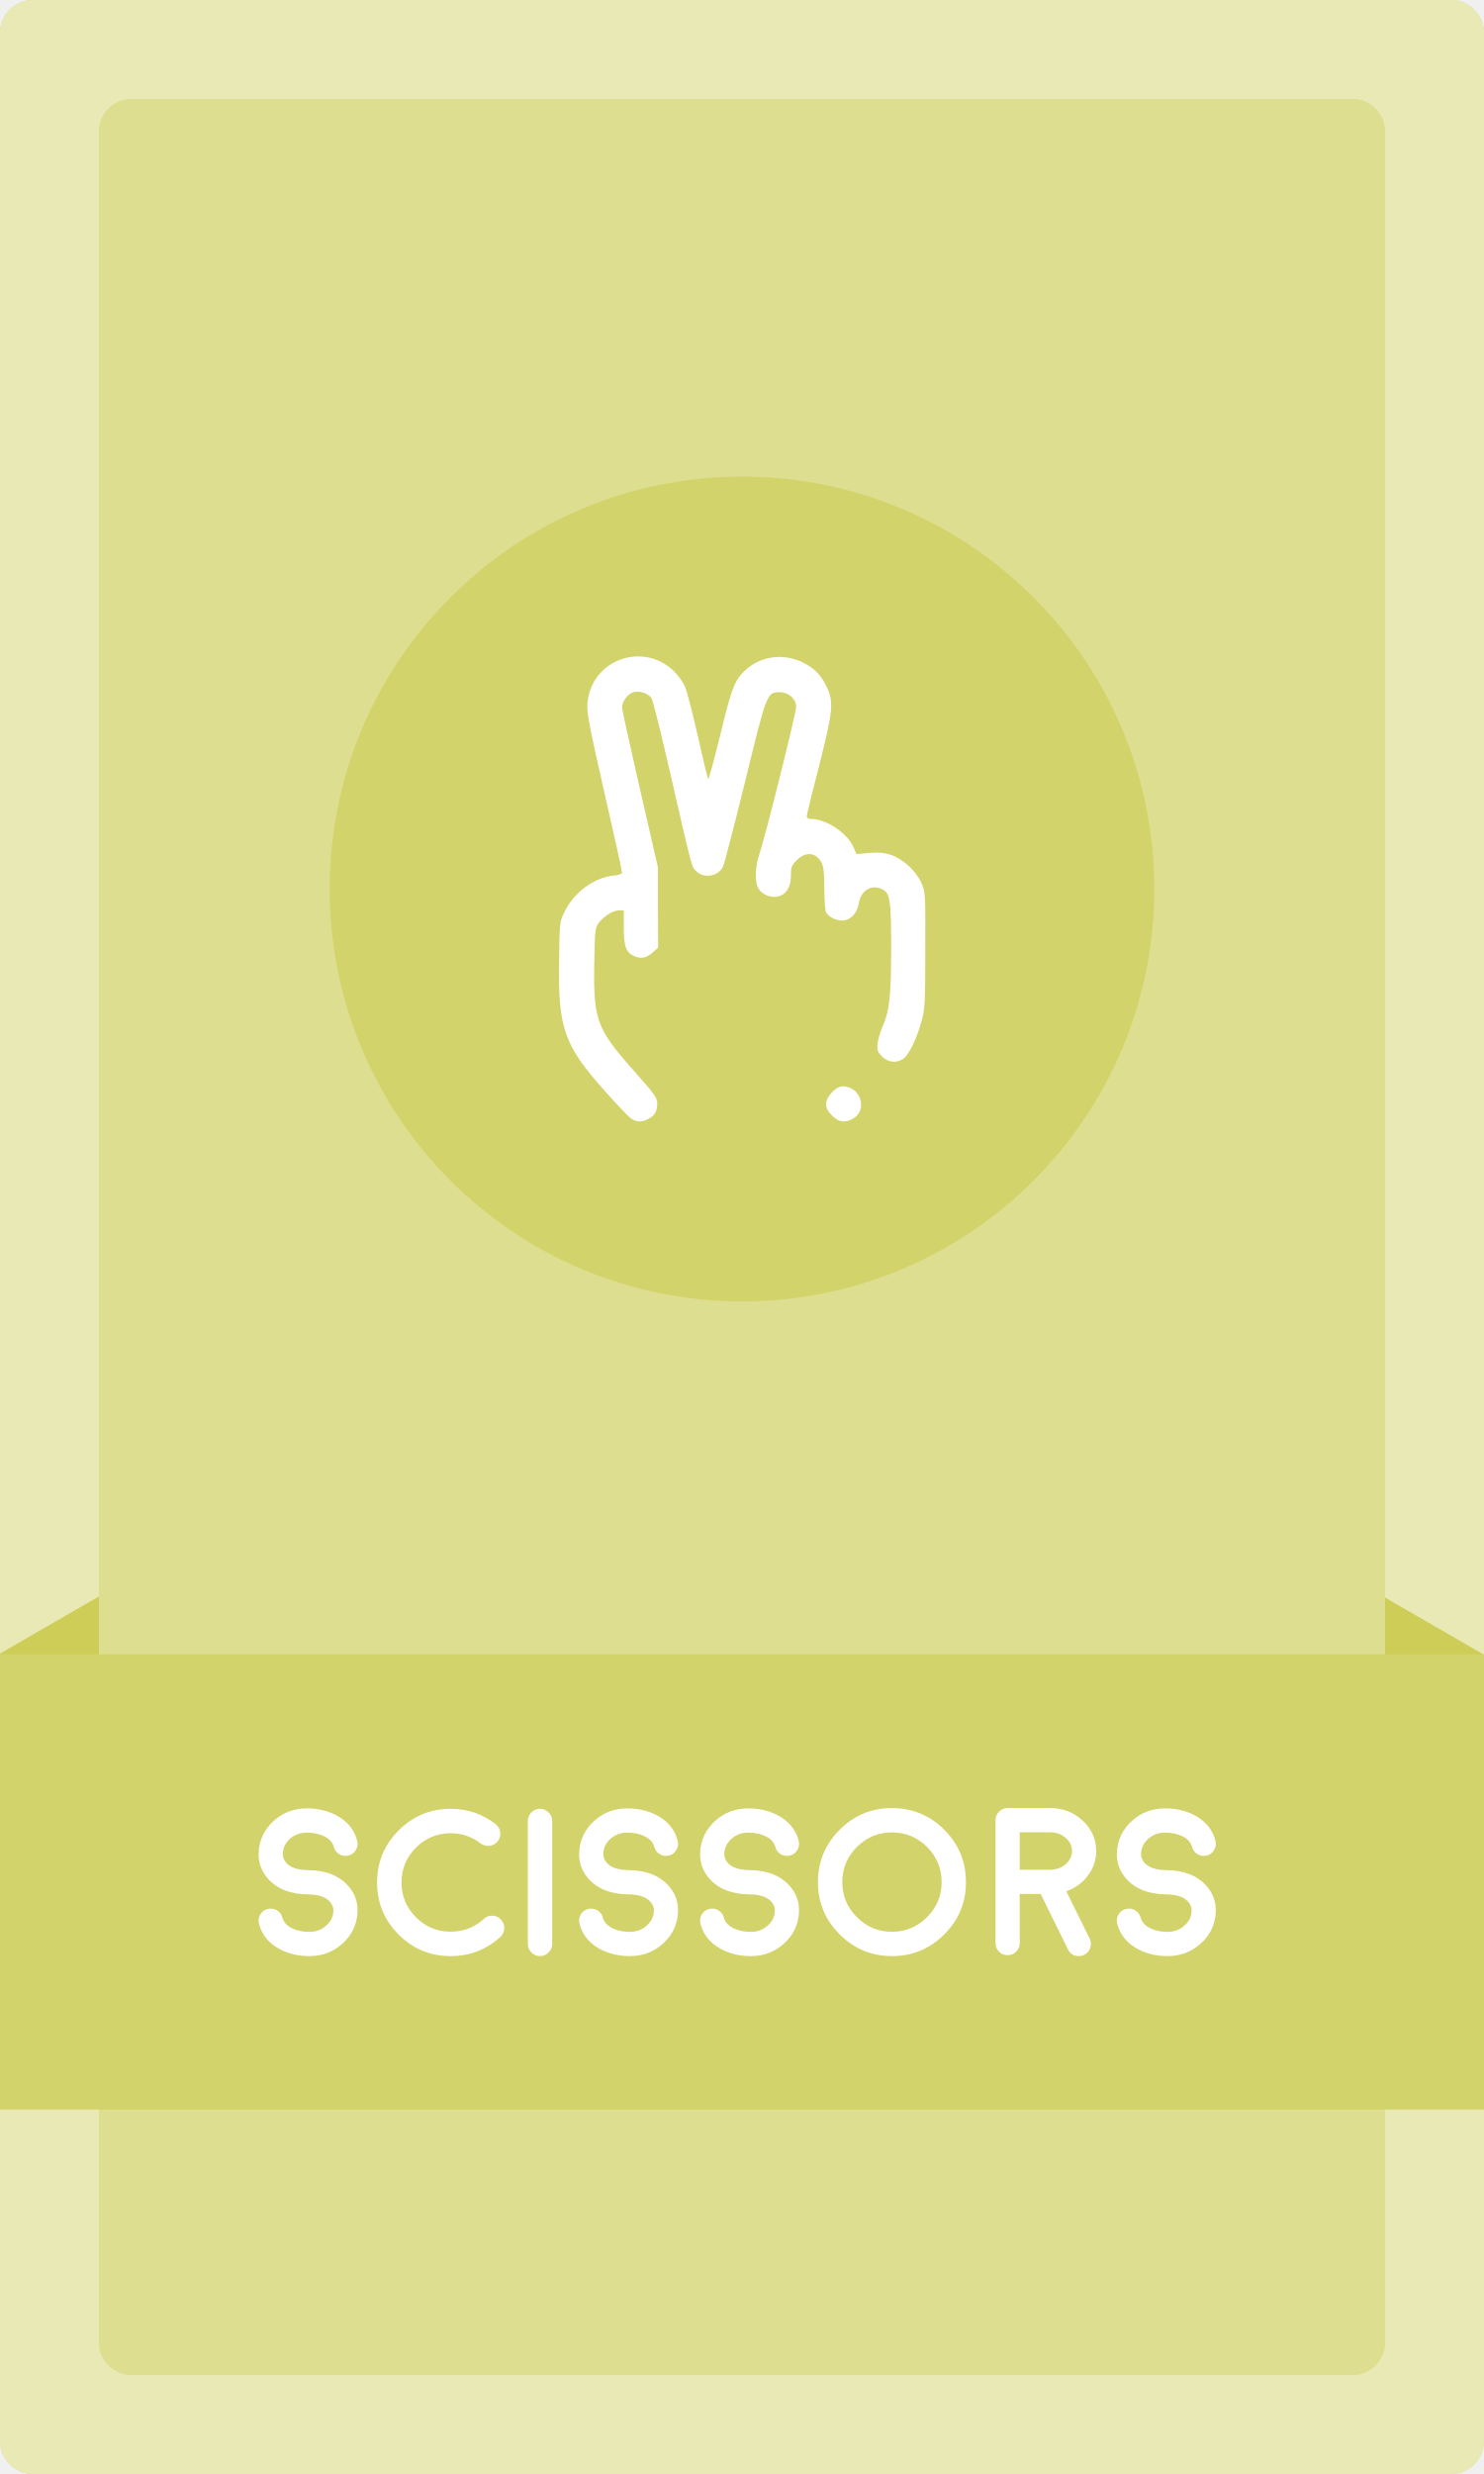
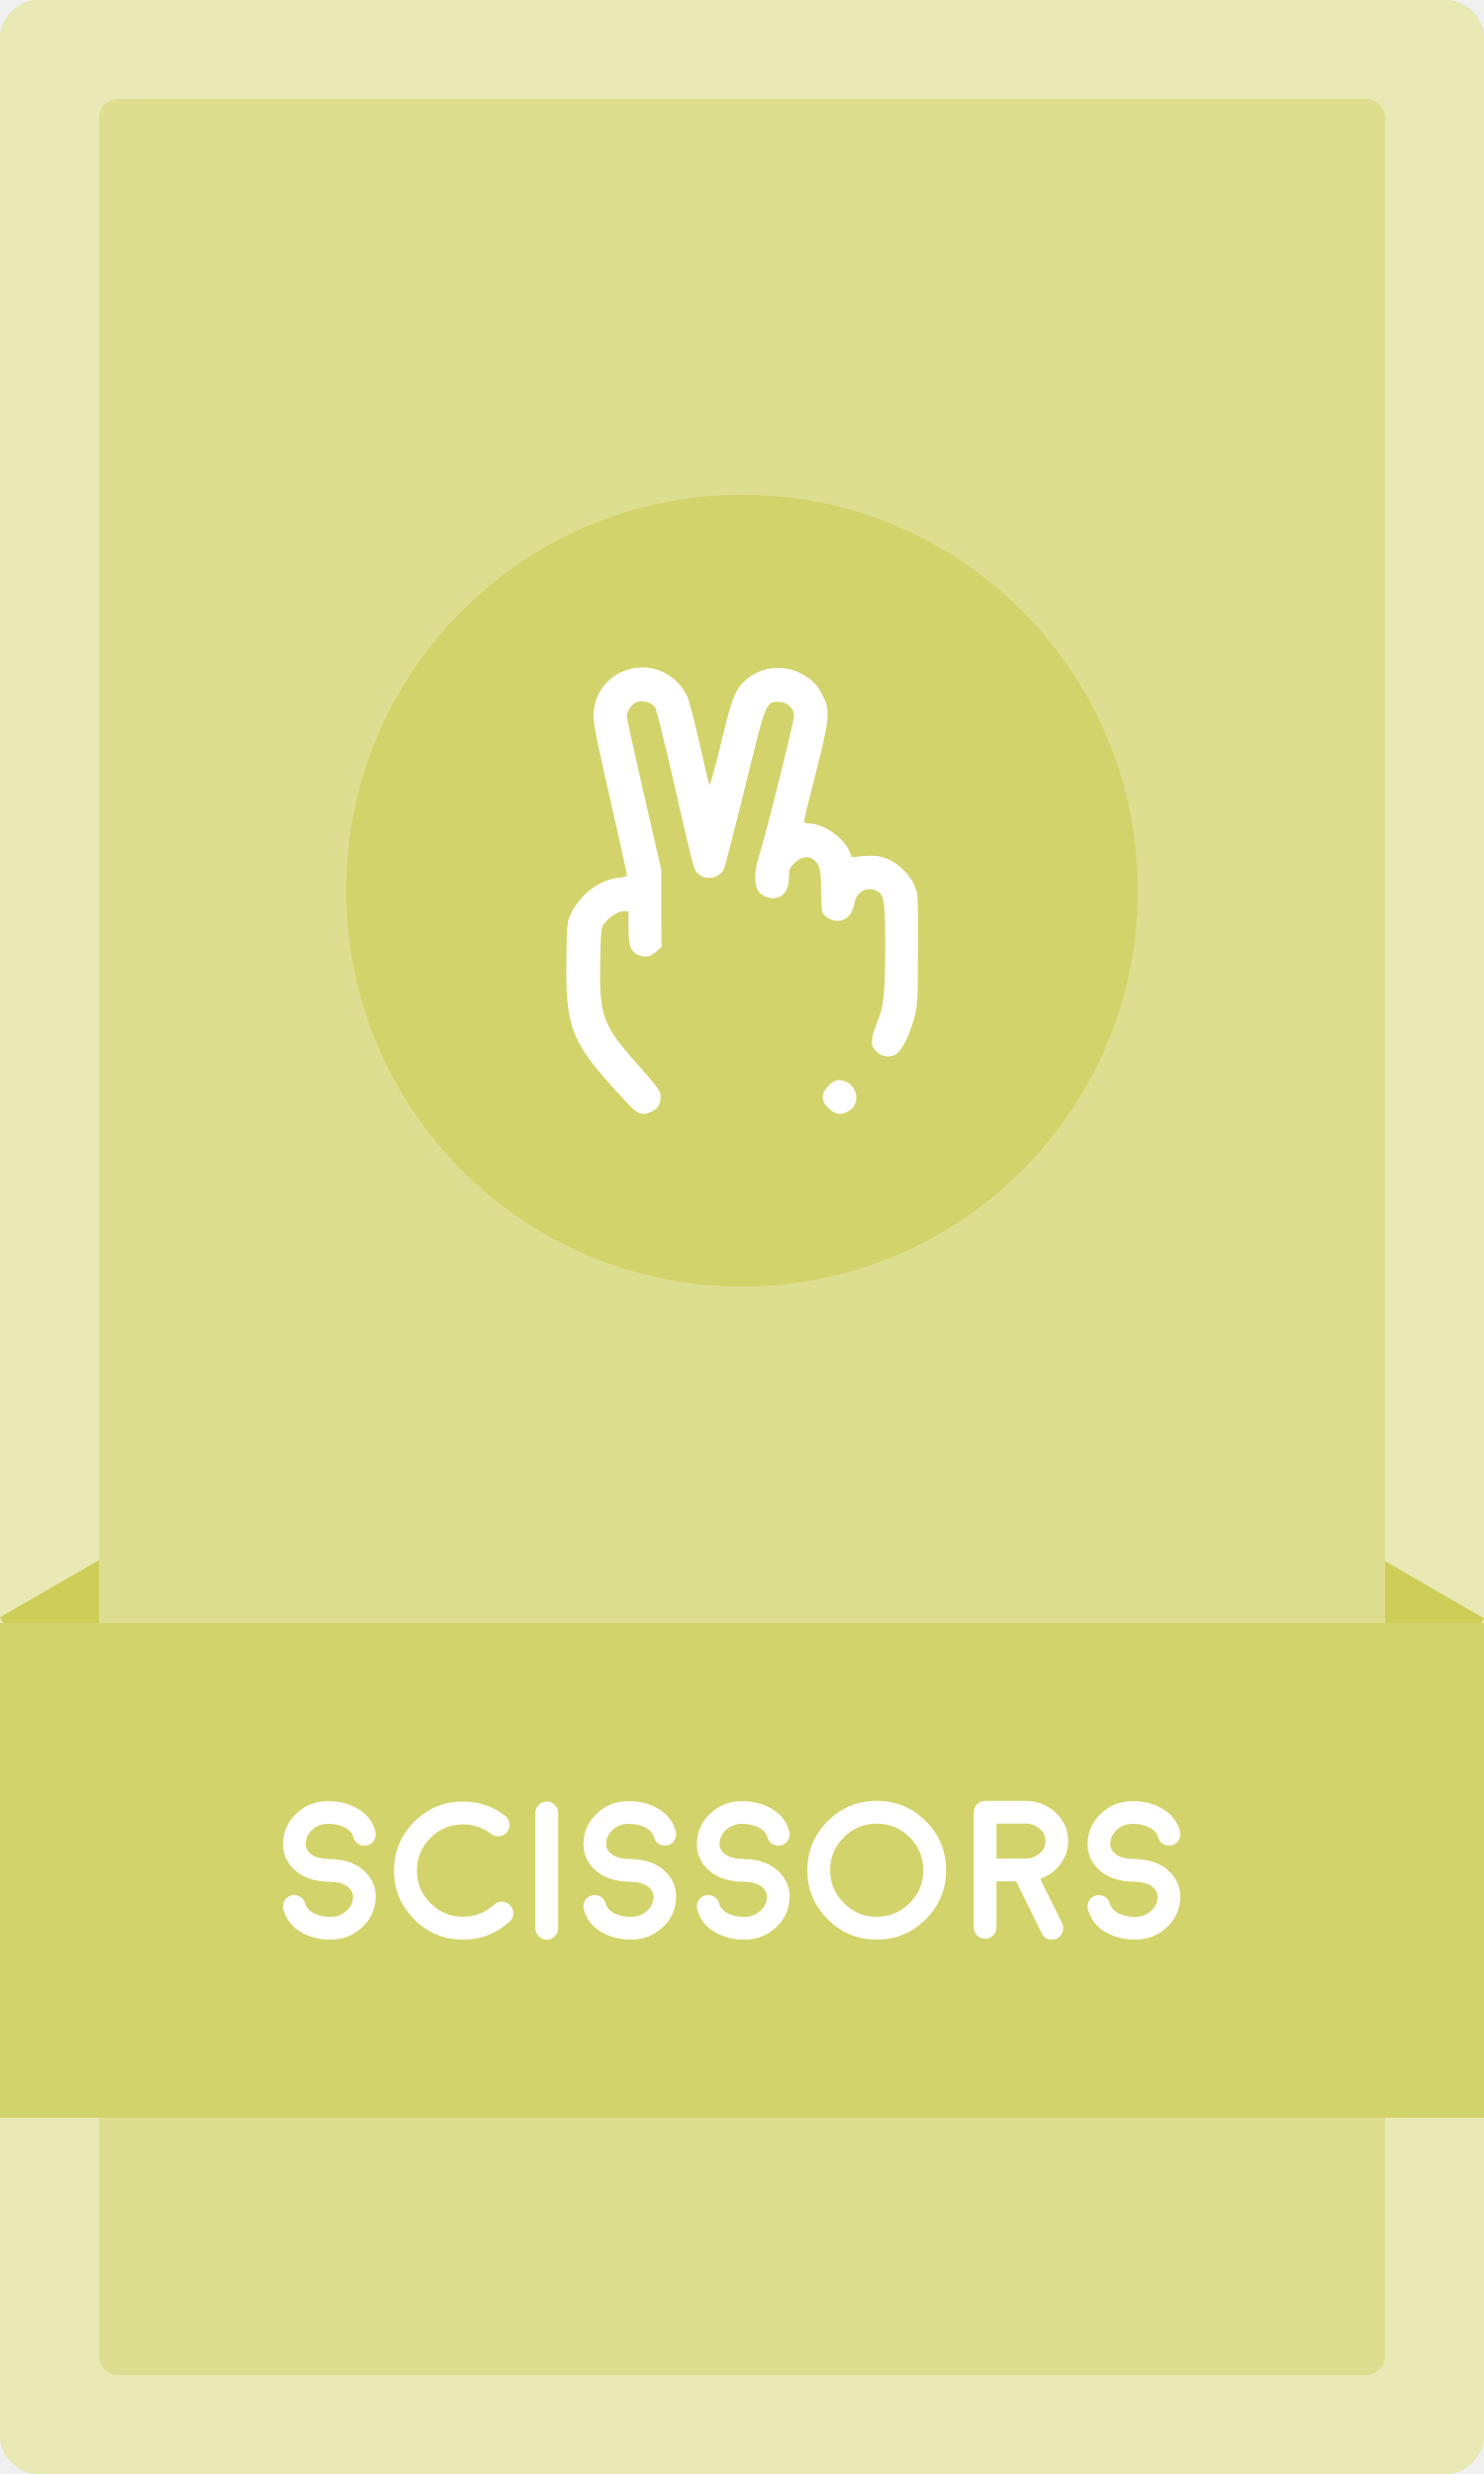
- <svg xmlns="http://www.w3.org/2000/svg" width="900" height="1500" viewBox="0 0 900 1500" fill="none">
-   <rect width="900" height="1500" rx="20" fill="#C8C846" />
-   <rect width="900" height="1500" rx="20" fill="white" fill-opacity="0.6" />
-   <rect width="85.169" height="90.438" transform="translate(779 1031.76) rotate(-60)" fill="#C8C846" />
-   <rect width="85.169" height="90.438" transform="translate(779 1031.76) rotate(-60)" fill="white" fill-opacity="0.1" />
-   <rect width="85.169" height="90.438" transform="translate(0 1002.58) rotate(-30)" fill="#C8C846" />
-   <rect width="85.169" height="90.438" transform="translate(0 1002.58) rotate(-30)" fill="white" fill-opacity="0.1" />
-   <rect x="60" y="60" width="780" height="1380" rx="20" fill="#C8C846" />
-   <rect x="60" y="60" width="780" height="1380" rx="20" fill="white" fill-opacity="0.4" />
-   <circle cx="450" cy="539" r="250" fill="#C8C846" />
-   <circle cx="450" cy="539" r="250" fill="white" fill-opacity="0.2" />
-   <path d="M381.733 677.325C380.026 675.832 373.626 669.112 367.546 662.285C342.053 633.912 338.426 623.672 339.066 582.712C339.386 559.139 339.386 558.819 342.373 552.845C348.239 540.899 360.293 532.045 372.133 530.872C375.546 530.552 377.253 529.912 377.253 528.952C377.253 528.099 372.453 506.232 366.479 480.205C357.413 440.525 355.813 431.992 356.239 426.659C358.266 400.099 389.839 388.472 408.933 407.139C411.386 409.592 414.373 413.752 415.439 416.419C416.613 419.085 420.133 432.632 423.226 446.392C426.319 460.152 429.093 471.779 429.519 472.312C429.839 472.739 433.146 460.579 436.879 445.432C444.026 415.672 445.839 411.405 453.626 405.005C462.693 397.539 476.026 396.152 486.906 401.699C494.266 405.325 497.999 409.272 501.626 417.059C505.679 425.699 505.146 431.352 496.719 464.419C492.559 480.419 489.253 494.179 489.253 495.032C489.253 495.885 490.319 496.525 491.706 496.525C500.986 496.525 513.573 504.845 517.519 513.485L519.439 517.859L527.119 517.112C532.879 516.685 536.186 517.005 540.239 518.285C547.493 520.739 555.493 527.992 558.693 535.139C561.253 540.792 561.253 541.112 561.146 575.992C561.146 608.632 560.933 611.832 558.799 619.405C556.026 629.645 551.439 639.032 548.133 641.699C544.079 644.792 538.746 644.365 534.906 640.525C532.133 637.645 531.813 636.685 532.239 632.739C532.453 630.285 533.946 625.272 535.546 621.752C539.493 612.365 540.453 603.832 540.453 574.072C540.453 546.019 539.813 541.752 535.333 539.299C528.933 535.885 522.106 539.725 520.933 547.299C519.973 553.059 516.666 557.112 512.293 557.965C508.239 558.712 502.799 556.365 500.986 553.165C500.453 551.992 499.919 545.485 499.919 538.659C499.919 529.699 499.493 525.432 498.319 523.192C495.013 516.792 488.719 516.045 483.279 521.485C479.973 524.792 479.653 525.752 479.653 531.085C479.653 538.765 475.919 543.565 469.839 543.779C465.359 543.885 460.773 541.219 459.386 537.485C457.679 533.112 458.213 524.579 460.453 518.072C463.653 509.219 482.853 432.312 482.853 428.579C482.853 423.779 478.373 419.725 473.039 419.725C465.146 419.725 465.146 419.512 451.919 473.699C445.306 500.579 439.226 523.939 438.479 525.539C435.493 531.299 427.173 532.792 422.479 528.419C419.386 525.432 420.239 528.739 407.119 471.565C401.253 445.752 395.813 423.992 395.066 423.139C392.613 420.045 387.386 418.552 383.759 419.832C380.346 421.005 377.253 425.485 377.253 429.112C377.253 430.285 382.159 452.472 388.133 478.499L399.013 525.859V550.179L399.119 574.605L395.599 577.699C391.759 581.112 388.239 581.539 383.759 579.299C379.493 577.059 378.319 573.325 378.319 562.125V551.992H375.226C371.706 551.992 366.159 555.512 362.959 559.779C360.933 562.552 360.719 564.472 360.399 584.632C359.866 618.339 361.893 623.779 384.079 648.845C396.879 663.245 398.586 665.592 398.586 668.899C398.586 673.805 397.093 676.365 393.253 678.392C388.773 680.739 385.359 680.419 381.733 677.325Z" fill="white" />
-   <path d="M504.613 676.365C502.053 673.805 500.986 671.778 500.986 669.325C500.986 664.952 506.96 658.658 511.013 658.658C522.213 658.658 526.586 673.485 516.88 678.498C512.08 680.952 508.56 680.312 504.613 676.365Z" fill="white" />
-   <rect width="900" height="276" transform="translate(0 1003)" fill="#C8C846" />
-   <rect width="900" height="276" transform="translate(0 1003)" fill="white" fill-opacity="0.2" />
-   <path d="M210.562 1142.75C215.021 1147.46 217.104 1152.98 216.812 1159.31C216.479 1166.77 213.5 1173.08 207.875 1178.25C202.208 1183.42 195.458 1186 187.625 1186C180.833 1186 174.75 1184.54 169.375 1181.62C162.917 1178.12 158.812 1173.04 157.062 1166.38C156.562 1164.42 156.812 1162.56 157.812 1160.81C158.854 1159.06 160.354 1157.94 162.312 1157.44C164.271 1156.94 166.125 1157.19 167.875 1158.19C169.625 1159.23 170.75 1160.73 171.25 1162.69C172 1165.48 174.042 1167.67 177.375 1169.25C180.375 1170.62 183.792 1171.31 187.625 1171.31C191.542 1171.31 194.896 1170.08 197.688 1167.62C200.521 1165.21 202.021 1162.21 202.188 1158.62C202.271 1156.46 201.5 1154.52 199.875 1152.81C197.292 1150.06 192.958 1148.65 186.875 1148.56H186.812C186.646 1148.56 186.604 1148.56 186.688 1148.56C186.646 1148.56 186.604 1148.56 186.562 1148.56C176.354 1148.4 168.542 1145.46 163.125 1139.75C158.667 1135 156.583 1129.48 156.875 1123.19C157.208 1115.69 160.188 1109.35 165.812 1104.19C171.438 1099.02 178.188 1096.44 186.062 1096.44C192.854 1096.44 198.938 1097.9 204.312 1100.81C210.771 1104.31 214.875 1109.4 216.625 1116.06C217.125 1118.02 216.854 1119.88 215.812 1121.62C214.812 1123.38 213.333 1124.5 211.375 1125C209.417 1125.5 207.562 1125.25 205.812 1124.25C204.062 1123.21 202.938 1121.71 202.438 1119.75C201.688 1116.96 199.625 1114.77 196.25 1113.19C193.292 1111.81 189.896 1111.12 186.062 1111.12C182.146 1111.12 178.771 1112.35 175.938 1114.81C173.146 1117.27 171.667 1120.27 171.5 1123.81C171.417 1125.98 172.188 1127.94 173.812 1129.69C176.396 1132.4 180.729 1133.79 186.812 1133.88H187.125C197.333 1134.04 205.146 1137 210.562 1142.75ZM303.438 1174.38C294.896 1182.12 284.854 1186 273.312 1186C261.021 1186 250.5 1181.65 241.75 1172.94C233.042 1164.19 228.688 1153.67 228.688 1141.38C228.688 1129.04 233.042 1118.52 241.75 1109.81C250.5 1101.06 261.021 1096.69 273.312 1096.69C283.438 1096.69 292.521 1099.77 300.562 1105.94C302.146 1107.19 303.083 1108.81 303.375 1110.81C303.625 1112.85 303.125 1114.69 301.875 1116.31C300.625 1117.94 299 1118.88 297 1119.12C294.958 1119.38 293.125 1118.9 291.5 1117.69C286.167 1113.56 280.104 1111.5 273.312 1111.5C265.104 1111.5 258.083 1114.42 252.25 1120.25C246.417 1126.08 243.5 1133.12 243.5 1141.38C243.5 1149.58 246.417 1156.6 252.25 1162.44C258.083 1168.27 265.104 1171.19 273.312 1171.19C281.062 1171.19 287.771 1168.6 293.438 1163.44C294.938 1162.06 296.708 1161.42 298.75 1161.5C300.792 1161.58 302.5 1162.4 303.875 1163.94C305.25 1165.44 305.896 1167.21 305.812 1169.25C305.729 1171.29 304.938 1173 303.438 1174.38ZM332.688 1183.81C331.271 1185.27 329.542 1186 327.5 1186C325.458 1186 323.729 1185.27 322.312 1183.81C320.854 1182.4 320.125 1180.67 320.125 1178.62V1104.06C320.125 1102.02 320.854 1100.29 322.312 1098.88C323.729 1097.42 325.458 1096.69 327.5 1096.69C329.542 1096.69 331.271 1097.42 332.688 1098.88C334.146 1100.29 334.875 1102.02 334.875 1104.06V1178.62C334.875 1180.67 334.146 1182.4 332.688 1183.81ZM404.938 1142.75C409.396 1147.46 411.479 1152.98 411.188 1159.31C410.854 1166.77 407.875 1173.08 402.25 1178.25C396.583 1183.42 389.833 1186 382 1186C375.208 1186 369.125 1184.54 363.75 1181.62C357.292 1178.12 353.188 1173.04 351.438 1166.38C350.938 1164.42 351.188 1162.56 352.188 1160.81C353.229 1159.06 354.729 1157.94 356.688 1157.44C358.646 1156.94 360.5 1157.19 362.25 1158.19C364 1159.23 365.125 1160.73 365.625 1162.69C366.375 1165.48 368.417 1167.67 371.75 1169.25C374.75 1170.62 378.167 1171.31 382 1171.31C385.917 1171.31 389.271 1170.08 392.062 1167.62C394.896 1165.21 396.396 1162.21 396.562 1158.62C396.646 1156.46 395.875 1154.52 394.25 1152.81C391.667 1150.06 387.333 1148.65 381.25 1148.56H381.188C381.021 1148.56 380.979 1148.56 381.062 1148.56C381.021 1148.56 380.979 1148.56 380.938 1148.56C370.729 1148.4 362.917 1145.46 357.5 1139.75C353.042 1135 350.958 1129.48 351.25 1123.19C351.583 1115.69 354.562 1109.35 360.188 1104.19C365.812 1099.02 372.562 1096.44 380.438 1096.44C387.229 1096.44 393.312 1097.9 398.688 1100.81C405.146 1104.31 409.25 1109.4 411 1116.06C411.5 1118.02 411.229 1119.88 410.188 1121.62C409.188 1123.38 407.708 1124.5 405.75 1125C403.792 1125.5 401.938 1125.25 400.188 1124.25C398.438 1123.21 397.312 1121.71 396.812 1119.75C396.062 1116.96 394 1114.77 390.625 1113.19C387.667 1111.81 384.271 1111.12 380.438 1111.12C376.521 1111.12 373.146 1112.35 370.312 1114.81C367.521 1117.27 366.042 1120.27 365.875 1123.81C365.792 1125.98 366.562 1127.94 368.188 1129.69C370.771 1132.4 375.104 1133.79 381.188 1133.88H381.5C391.708 1134.04 399.521 1137 404.938 1142.75ZM478.312 1142.75C482.771 1147.46 484.854 1152.98 484.562 1159.31C484.229 1166.77 481.25 1173.08 475.625 1178.25C469.958 1183.42 463.208 1186 455.375 1186C448.583 1186 442.5 1184.54 437.125 1181.62C430.667 1178.12 426.562 1173.04 424.812 1166.38C424.312 1164.42 424.562 1162.56 425.562 1160.81C426.604 1159.06 428.104 1157.94 430.062 1157.44C432.021 1156.94 433.875 1157.19 435.625 1158.19C437.375 1159.23 438.5 1160.73 439 1162.69C439.75 1165.48 441.792 1167.67 445.125 1169.25C448.125 1170.62 451.542 1171.31 455.375 1171.31C459.292 1171.31 462.646 1170.08 465.438 1167.62C468.271 1165.21 469.771 1162.21 469.938 1158.62C470.021 1156.46 469.25 1154.52 467.625 1152.81C465.042 1150.06 460.708 1148.65 454.625 1148.56H454.562C454.396 1148.56 454.354 1148.56 454.438 1148.56C454.396 1148.56 454.354 1148.56 454.312 1148.56C444.104 1148.4 436.292 1145.46 430.875 1139.75C426.417 1135 424.333 1129.48 424.625 1123.19C424.958 1115.69 427.938 1109.35 433.562 1104.19C439.188 1099.02 445.938 1096.44 453.812 1096.44C460.604 1096.44 466.688 1097.9 472.062 1100.81C478.521 1104.31 482.625 1109.4 484.375 1116.06C484.875 1118.02 484.604 1119.88 483.562 1121.62C482.562 1123.38 481.083 1124.5 479.125 1125C477.167 1125.5 475.312 1125.25 473.562 1124.25C471.812 1123.21 470.688 1121.71 470.188 1119.75C469.438 1116.96 467.375 1114.77 464 1113.19C461.042 1111.81 457.646 1111.12 453.812 1111.12C449.896 1111.12 446.521 1112.35 443.688 1114.81C440.896 1117.27 439.417 1120.27 439.25 1123.81C439.167 1125.98 439.938 1127.94 441.562 1129.69C444.146 1132.4 448.479 1133.79 454.562 1133.88H454.875C465.083 1134.04 472.896 1137 478.312 1142.75ZM562.25 1119.81C556.333 1113.94 549.229 1111 540.938 1111C532.646 1111 525.562 1113.94 519.688 1119.81C513.771 1125.73 510.812 1132.83 510.812 1141.12C510.812 1149.42 513.771 1156.5 519.688 1162.38C525.562 1168.29 532.646 1171.25 540.938 1171.25C549.229 1171.25 556.333 1168.29 562.25 1162.38C568.125 1156.5 571.062 1149.42 571.062 1141.12C571.062 1132.83 568.125 1125.73 562.25 1119.81ZM572.688 1172.81C563.896 1181.6 553.312 1186 540.938 1186C528.562 1186 518 1181.6 509.25 1172.81C500.458 1164.06 496.062 1153.5 496.062 1141.12C496.062 1128.75 500.458 1118.17 509.25 1109.38C518 1100.62 528.562 1096.25 540.938 1096.25C553.312 1096.25 563.896 1100.62 572.688 1109.38C581.438 1118.17 585.812 1128.75 585.812 1141.12C585.812 1153.5 581.438 1164.06 572.688 1172.81ZM618.438 1133.62H637.438C640.938 1133.5 643.938 1132.35 646.438 1130.19C648.896 1127.98 650.125 1125.35 650.125 1122.31C650.125 1119.15 648.833 1116.46 646.25 1114.25C643.667 1112.04 640.562 1110.94 636.938 1110.94H618.438V1133.62ZM656.625 1103.88C662.083 1108.96 664.812 1115.1 664.812 1122.31C664.812 1127.81 663.104 1132.79 659.688 1137.25C656.396 1141.67 652.062 1144.81 646.688 1146.69L660.875 1175.44C661.75 1177.23 661.854 1179.08 661.188 1181C660.562 1182.92 659.333 1184.33 657.5 1185.25C656.458 1185.75 655.375 1186 654.25 1186C651.208 1186 649.021 1184.62 647.688 1181.88L631.125 1148.31H618.438V1178.12C618.438 1180.12 617.708 1181.85 616.25 1183.31C614.833 1184.73 613.104 1185.44 611.062 1185.44C609.062 1185.44 607.333 1184.73 605.875 1183.31C604.458 1181.85 603.75 1180.12 603.75 1178.12V1103.62C603.75 1101.58 604.458 1099.85 605.875 1098.44C607.333 1096.98 609.062 1096.25 611.062 1096.25H636.938C644.646 1096.25 651.208 1098.79 656.625 1103.88ZM731.062 1142.75C735.521 1147.46 737.604 1152.98 737.312 1159.31C736.979 1166.77 734 1173.08 728.375 1178.25C722.708 1183.42 715.958 1186 708.125 1186C701.333 1186 695.25 1184.54 689.875 1181.62C683.417 1178.12 679.312 1173.04 677.562 1166.38C677.062 1164.42 677.312 1162.56 678.312 1160.81C679.354 1159.06 680.854 1157.94 682.812 1157.44C684.771 1156.94 686.625 1157.19 688.375 1158.19C690.125 1159.23 691.25 1160.73 691.75 1162.69C692.5 1165.48 694.542 1167.67 697.875 1169.25C700.875 1170.62 704.292 1171.31 708.125 1171.31C712.042 1171.31 715.396 1170.08 718.188 1167.62C721.021 1165.21 722.521 1162.21 722.688 1158.62C722.771 1156.46 722 1154.52 720.375 1152.81C717.792 1150.06 713.458 1148.65 707.375 1148.56H707.312C707.146 1148.56 707.104 1148.56 707.188 1148.56C707.146 1148.56 707.104 1148.56 707.062 1148.56C696.854 1148.4 689.042 1145.46 683.625 1139.75C679.167 1135 677.083 1129.48 677.375 1123.19C677.708 1115.69 680.688 1109.35 686.312 1104.19C691.938 1099.02 698.688 1096.44 706.562 1096.44C713.354 1096.44 719.438 1097.9 724.812 1100.81C731.271 1104.31 735.375 1109.4 737.125 1116.06C737.625 1118.02 737.354 1119.88 736.312 1121.62C735.312 1123.38 733.833 1124.5 731.875 1125C729.917 1125.5 728.062 1125.25 726.312 1124.25C724.562 1123.21 723.438 1121.71 722.938 1119.75C722.188 1116.96 720.125 1114.77 716.75 1113.19C713.792 1111.81 710.396 1111.12 706.562 1111.12C702.646 1111.12 699.271 1112.35 696.438 1114.81C693.646 1117.27 692.167 1120.27 692 1123.81C691.917 1125.98 692.688 1127.94 694.312 1129.69C696.896 1132.4 701.229 1133.79 707.312 1133.88H707.625C717.833 1134.04 725.646 1137 731.062 1142.75Z" fill="white" />
+ <svg xmlns="http://www.w3.org/2000/svg" width="150" height="250" viewBox="0 0 150 250" fill="none">
+   <rect width="150" height="250" rx="4" fill="#C8C846" />
+   <rect width="150" height="250" rx="4" fill="white" fill-opacity="0.6" />
+   <rect width="14.196" height="15.075" transform="translate(129.847 168.294) rotate(-60)" fill="#C8C846" />
+   <rect width="14.196" height="15.075" transform="translate(129.847 168.294) rotate(-60)" fill="white" fill-opacity="0.1" />
+   <rect width="14.196" height="15.075" transform="translate(0 163.431) rotate(-30)" fill="#C8C846" />
+   <rect width="14.196" height="15.075" transform="translate(0 163.431) rotate(-30)" fill="white" fill-opacity="0.1" />
+   <g clip-path="url(#clip0_205_130)">
+     <rect x="10" y="10" width="130" height="230" rx="2" fill="#C8C846" />
+     <rect x="10" y="10" width="130" height="230" rx="2" fill="white" fill-opacity="0.4" />
+     <circle cx="75" cy="90" r="40" fill="#C8C846" />
+     <circle cx="75" cy="90" r="40" fill="white" fill-opacity="0.2" />
+     <path d="M64.077 112.132C63.804 111.894 62.78 110.818 61.808 109.726C57.729 105.186 57.148 103.548 57.251 96.994C57.302 93.223 57.302 93.171 57.78 92.216C58.718 90.304 60.647 88.888 62.541 88.7C63.088 88.649 63.361 88.546 63.361 88.393C63.361 88.256 62.593 84.758 61.637 80.593C60.186 74.245 59.93 72.879 59.998 72.026C60.323 67.776 65.374 65.916 68.429 68.903C68.822 69.295 69.3 69.961 69.471 70.387C69.658 70.814 70.221 72.982 70.716 75.183C71.211 77.385 71.655 79.245 71.723 79.33C71.775 79.399 72.304 77.453 72.901 75.03C74.044 70.268 74.335 69.585 75.58 68.561C77.031 67.367 79.164 67.145 80.905 68.032C82.083 68.612 82.68 69.244 83.26 70.49C83.909 71.872 83.824 72.777 82.475 78.067C81.81 80.627 81.281 82.829 81.281 82.966C81.281 83.102 81.451 83.204 81.673 83.204C83.158 83.204 85.172 84.536 85.803 85.918L86.111 86.618L87.339 86.498C88.261 86.43 88.79 86.481 89.439 86.686C90.599 87.079 91.879 88.239 92.391 89.383C92.801 90.287 92.801 90.338 92.784 95.919C92.784 101.142 92.749 101.654 92.408 102.865C91.964 104.504 91.231 106.006 90.701 106.432C90.053 106.927 89.2 106.859 88.585 106.244C88.141 105.784 88.09 105.63 88.159 104.999C88.193 104.606 88.432 103.804 88.688 103.241C89.319 101.739 89.473 100.374 89.473 95.612C89.473 91.123 89.37 90.441 88.653 90.048C87.629 89.502 86.537 90.117 86.349 91.328C86.196 92.25 85.667 92.898 84.967 93.035C84.319 93.154 83.448 92.779 83.158 92.267C83.073 92.079 82.987 91.038 82.987 89.946C82.987 88.512 82.919 87.83 82.731 87.471C82.202 86.447 81.195 86.328 80.325 87.198C79.796 87.727 79.745 87.881 79.745 88.734C79.745 89.963 79.147 90.731 78.174 90.765C77.458 90.782 76.724 90.355 76.502 89.758C76.229 89.058 76.314 87.693 76.673 86.652C77.185 85.235 80.257 72.93 80.257 72.333C80.257 71.565 79.54 70.916 78.686 70.916C77.424 70.916 77.424 70.882 75.307 79.552C74.249 83.853 73.276 87.591 73.157 87.847C72.679 88.768 71.348 89.007 70.597 88.307C70.102 87.83 70.239 88.359 68.139 79.211C67.201 75.081 66.33 71.599 66.211 71.463C65.818 70.968 64.982 70.729 64.402 70.934C63.856 71.121 63.361 71.838 63.361 72.418C63.361 72.606 64.146 76.156 65.101 80.32L66.842 87.898V91.789L66.859 95.697L66.296 96.192C65.682 96.738 65.118 96.807 64.402 96.448C63.719 96.09 63.531 95.493 63.531 93.701V92.079H63.036C62.473 92.079 61.586 92.642 61.074 93.325C60.749 93.769 60.715 94.076 60.664 97.302C60.579 102.695 60.903 103.565 64.453 107.576C66.501 109.88 66.774 110.255 66.774 110.784C66.774 111.569 66.535 111.979 65.921 112.303C65.204 112.679 64.658 112.627 64.077 112.132Z" fill="white" />
+     <path d="M83.739 111.979C83.329 111.569 83.158 111.245 83.158 110.852C83.158 110.152 84.114 109.146 84.763 109.146C86.555 109.146 87.254 111.518 85.701 112.32C84.933 112.712 84.37 112.61 83.739 111.979Z" fill="white" />
+   </g>
+   <rect width="150" height="50" transform="translate(0 164)" fill="#C8C846" />
+   <rect width="150" height="50" transform="translate(0 164)" fill="white" fill-opacity="0.2" />
+   <path d="M36.994 189.242C37.691 189.978 38.016 190.84 37.971 191.83C37.919 192.995 37.453 193.982 36.574 194.789C35.689 195.596 34.634 196 33.41 196C32.349 196 31.398 195.772 30.559 195.316C29.549 194.77 28.908 193.975 28.635 192.934C28.557 192.628 28.596 192.338 28.752 192.064C28.915 191.791 29.149 191.615 29.455 191.537C29.761 191.459 30.051 191.498 30.324 191.654C30.598 191.817 30.773 192.051 30.852 192.357C30.969 192.794 31.288 193.135 31.809 193.383C32.277 193.598 32.811 193.705 33.41 193.705C34.022 193.705 34.546 193.513 34.982 193.129C35.425 192.751 35.66 192.283 35.685 191.723C35.699 191.384 35.578 191.081 35.324 190.814C34.921 190.385 34.243 190.163 33.293 190.15H33.283C33.257 190.15 33.251 190.15 33.264 190.15C33.257 190.15 33.251 190.15 33.244 190.15C31.649 190.124 30.428 189.665 29.582 188.773C28.885 188.031 28.56 187.169 28.605 186.186C28.658 185.014 29.123 184.024 30.002 183.217C30.881 182.41 31.936 182.006 33.166 182.006C34.227 182.006 35.178 182.234 36.018 182.689C37.027 183.236 37.668 184.031 37.941 185.072C38.02 185.378 37.977 185.668 37.815 185.941C37.658 186.215 37.427 186.391 37.121 186.469C36.815 186.547 36.525 186.508 36.252 186.352C35.978 186.189 35.803 185.954 35.725 185.648C35.607 185.212 35.285 184.87 34.758 184.623C34.296 184.408 33.765 184.301 33.166 184.301C32.554 184.301 32.027 184.493 31.584 184.877C31.148 185.261 30.917 185.73 30.891 186.283C30.878 186.622 30.998 186.928 31.252 187.201C31.656 187.624 32.333 187.842 33.283 187.855H33.332C34.927 187.882 36.148 188.344 36.994 189.242ZM51.506 194.184C50.171 195.395 48.602 196 46.799 196C44.878 196 43.234 195.32 41.867 193.959C40.507 192.592 39.826 190.948 39.826 189.027C39.826 187.1 40.507 185.456 41.867 184.096C43.234 182.729 44.878 182.045 46.799 182.045C48.381 182.045 49.8 182.527 51.057 183.49C51.304 183.686 51.45 183.939 51.496 184.252C51.535 184.571 51.457 184.857 51.262 185.111C51.066 185.365 50.812 185.512 50.5 185.551C50.181 185.59 49.895 185.515 49.641 185.326C48.807 184.682 47.86 184.359 46.799 184.359C45.516 184.359 44.419 184.815 43.508 185.727C42.596 186.638 42.141 187.738 42.141 189.027C42.141 190.31 42.596 191.407 43.508 192.318C44.419 193.23 45.516 193.686 46.799 193.686C48.01 193.686 49.058 193.282 49.943 192.475C50.178 192.26 50.454 192.159 50.773 192.172C51.092 192.185 51.359 192.312 51.574 192.553C51.789 192.787 51.89 193.064 51.877 193.383C51.864 193.702 51.74 193.969 51.506 194.184ZM56.076 195.658C55.855 195.886 55.585 196 55.266 196C54.947 196 54.676 195.886 54.455 195.658C54.227 195.437 54.113 195.167 54.113 194.848V183.197C54.113 182.878 54.227 182.608 54.455 182.387C54.676 182.159 54.947 182.045 55.266 182.045C55.585 182.045 55.855 182.159 56.076 182.387C56.304 182.608 56.418 182.878 56.418 183.197V194.848C56.418 195.167 56.304 195.437 56.076 195.658ZM67.365 189.242C68.062 189.978 68.387 190.84 68.342 191.83C68.29 192.995 67.824 193.982 66.945 194.789C66.06 195.596 65.005 196 63.781 196C62.72 196 61.77 195.772 60.93 195.316C59.921 194.77 59.279 193.975 59.006 192.934C58.928 192.628 58.967 192.338 59.123 192.064C59.286 191.791 59.52 191.615 59.826 191.537C60.132 191.459 60.422 191.498 60.695 191.654C60.969 191.817 61.145 192.051 61.223 192.357C61.34 192.794 61.659 193.135 62.18 193.383C62.648 193.598 63.182 193.705 63.781 193.705C64.393 193.705 64.917 193.513 65.353 193.129C65.796 192.751 66.031 192.283 66.057 191.723C66.07 191.384 65.949 191.081 65.695 190.814C65.292 190.385 64.615 190.163 63.664 190.15H63.654C63.628 190.15 63.622 190.15 63.635 190.15C63.628 190.15 63.622 190.15 63.615 190.15C62.02 190.124 60.8 189.665 59.953 188.773C59.257 188.031 58.931 187.169 58.977 186.186C59.029 185.014 59.494 184.024 60.373 183.217C61.252 182.41 62.307 182.006 63.537 182.006C64.598 182.006 65.549 182.234 66.389 182.689C67.398 183.236 68.039 184.031 68.312 185.072C68.391 185.378 68.348 185.668 68.186 185.941C68.029 186.215 67.798 186.391 67.492 186.469C67.186 186.547 66.897 186.508 66.623 186.352C66.35 186.189 66.174 185.954 66.096 185.648C65.978 185.212 65.656 184.87 65.129 184.623C64.667 184.408 64.136 184.301 63.537 184.301C62.925 184.301 62.398 184.493 61.955 184.877C61.519 185.261 61.288 185.73 61.262 186.283C61.249 186.622 61.369 186.928 61.623 187.201C62.027 187.624 62.704 187.842 63.654 187.855H63.703C65.298 187.882 66.519 188.344 67.365 189.242ZM78.83 189.242C79.527 189.978 79.852 190.84 79.807 191.83C79.755 192.995 79.289 193.982 78.41 194.789C77.525 195.596 76.47 196 75.246 196C74.185 196 73.234 195.772 72.394 195.316C71.385 194.77 70.744 193.975 70.471 192.934C70.393 192.628 70.432 192.338 70.588 192.064C70.751 191.791 70.985 191.615 71.291 191.537C71.597 191.459 71.887 191.498 72.16 191.654C72.434 191.817 72.609 192.051 72.688 192.357C72.805 192.794 73.124 193.135 73.644 193.383C74.113 193.598 74.647 193.705 75.246 193.705C75.858 193.705 76.382 193.513 76.818 193.129C77.261 192.751 77.495 192.283 77.522 191.723C77.534 191.384 77.414 191.081 77.16 190.814C76.757 190.385 76.079 190.163 75.129 190.15H75.119C75.093 190.15 75.087 190.15 75.1 190.15C75.093 190.15 75.087 190.15 75.08 190.15C73.485 190.124 72.264 189.665 71.418 188.773C70.721 188.031 70.396 187.169 70.441 186.186C70.493 185.014 70.959 184.024 71.838 183.217C72.717 182.41 73.772 182.006 75.002 182.006C76.063 182.006 77.014 182.234 77.853 182.689C78.863 183.236 79.504 184.031 79.777 185.072C79.856 185.378 79.813 185.668 79.65 185.941C79.494 186.215 79.263 186.391 78.957 186.469C78.651 186.547 78.361 186.508 78.088 186.352C77.814 186.189 77.639 185.954 77.561 185.648C77.443 185.212 77.121 184.87 76.594 184.623C76.132 184.408 75.601 184.301 75.002 184.301C74.39 184.301 73.863 184.493 73.42 184.877C72.984 185.261 72.753 185.73 72.727 186.283C72.713 186.622 72.834 186.928 73.088 187.201C73.492 187.624 74.169 187.842 75.119 187.855H75.168C76.763 187.882 77.984 188.344 78.83 189.242ZM91.945 185.658C91.021 184.74 89.911 184.281 88.615 184.281C87.32 184.281 86.213 184.74 85.295 185.658C84.37 186.583 83.908 187.693 83.908 188.988C83.908 190.284 84.37 191.391 85.295 192.309C86.213 193.233 87.32 193.695 88.615 193.695C89.911 193.695 91.021 193.233 91.945 192.309C92.863 191.391 93.322 190.284 93.322 188.988C93.322 187.693 92.863 186.583 91.945 185.658ZM93.576 193.939C92.203 195.313 90.549 196 88.615 196C86.682 196 85.031 195.313 83.664 193.939C82.29 192.572 81.603 190.922 81.603 188.988C81.603 187.055 82.29 185.401 83.664 184.027C85.031 182.66 86.682 181.977 88.615 181.977C90.549 181.977 92.203 182.66 93.576 184.027C94.943 185.401 95.627 187.055 95.627 188.988C95.627 190.922 94.943 192.572 93.576 193.939ZM100.725 187.816H103.693C104.24 187.797 104.709 187.618 105.1 187.279C105.484 186.934 105.676 186.524 105.676 186.049C105.676 185.554 105.474 185.134 105.07 184.789C104.667 184.444 104.182 184.271 103.615 184.271H100.725V187.816ZM106.691 183.168C107.544 183.962 107.971 184.923 107.971 186.049C107.971 186.908 107.704 187.686 107.17 188.383C106.656 189.073 105.979 189.564 105.139 189.857L107.355 194.35C107.492 194.63 107.508 194.919 107.404 195.219C107.307 195.518 107.115 195.74 106.828 195.883C106.665 195.961 106.496 196 106.32 196C105.845 196 105.503 195.785 105.295 195.355L102.707 190.111H100.725V194.77C100.725 195.082 100.611 195.352 100.383 195.58C100.161 195.801 99.891 195.912 99.572 195.912C99.26 195.912 98.99 195.801 98.762 195.58C98.54 195.352 98.43 195.082 98.43 194.77V183.129C98.43 182.81 98.54 182.54 98.762 182.318C98.99 182.09 99.26 181.977 99.572 181.977H103.615C104.82 181.977 105.845 182.374 106.691 183.168ZM118.322 189.242C119.019 189.978 119.344 190.84 119.299 191.83C119.247 192.995 118.781 193.982 117.902 194.789C117.017 195.596 115.962 196 114.738 196C113.677 196 112.727 195.772 111.887 195.316C110.878 194.77 110.236 193.975 109.963 192.934C109.885 192.628 109.924 192.338 110.08 192.064C110.243 191.791 110.477 191.615 110.783 191.537C111.089 191.459 111.379 191.498 111.652 191.654C111.926 191.817 112.102 192.051 112.18 192.357C112.297 192.794 112.616 193.135 113.137 193.383C113.605 193.598 114.139 193.705 114.738 193.705C115.35 193.705 115.874 193.513 116.311 193.129C116.753 192.751 116.988 192.283 117.014 191.723C117.027 191.384 116.906 191.081 116.652 190.814C116.249 190.385 115.572 190.163 114.621 190.15H114.611C114.585 190.15 114.579 190.15 114.592 190.15C114.585 190.15 114.579 190.15 114.572 190.15C112.977 190.124 111.757 189.665 110.91 188.773C110.214 188.031 109.888 187.169 109.934 186.186C109.986 185.014 110.451 184.024 111.33 183.217C112.209 182.41 113.264 182.006 114.494 182.006C115.555 182.006 116.506 182.234 117.346 182.689C118.355 183.236 118.996 184.031 119.27 185.072C119.348 185.378 119.305 185.668 119.143 185.941C118.986 186.215 118.755 186.391 118.449 186.469C118.143 186.547 117.854 186.508 117.58 186.352C117.307 186.189 117.131 185.954 117.053 185.648C116.936 185.212 116.613 184.87 116.086 184.623C115.624 184.408 115.093 184.301 114.494 184.301C113.882 184.301 113.355 184.493 112.912 184.877C112.476 185.261 112.245 185.73 112.219 186.283C112.206 186.622 112.326 186.928 112.58 187.201C112.984 187.624 113.661 187.842 114.611 187.855H114.66C116.255 187.882 117.476 188.344 118.322 189.242Z" fill="white" />
+   <defs>
+     <clipPath id="clip0_205_130">
+       <rect x="10" y="10" width="130" height="230" rx="2" fill="white" />
+     </clipPath>
+   </defs>
</svg>
